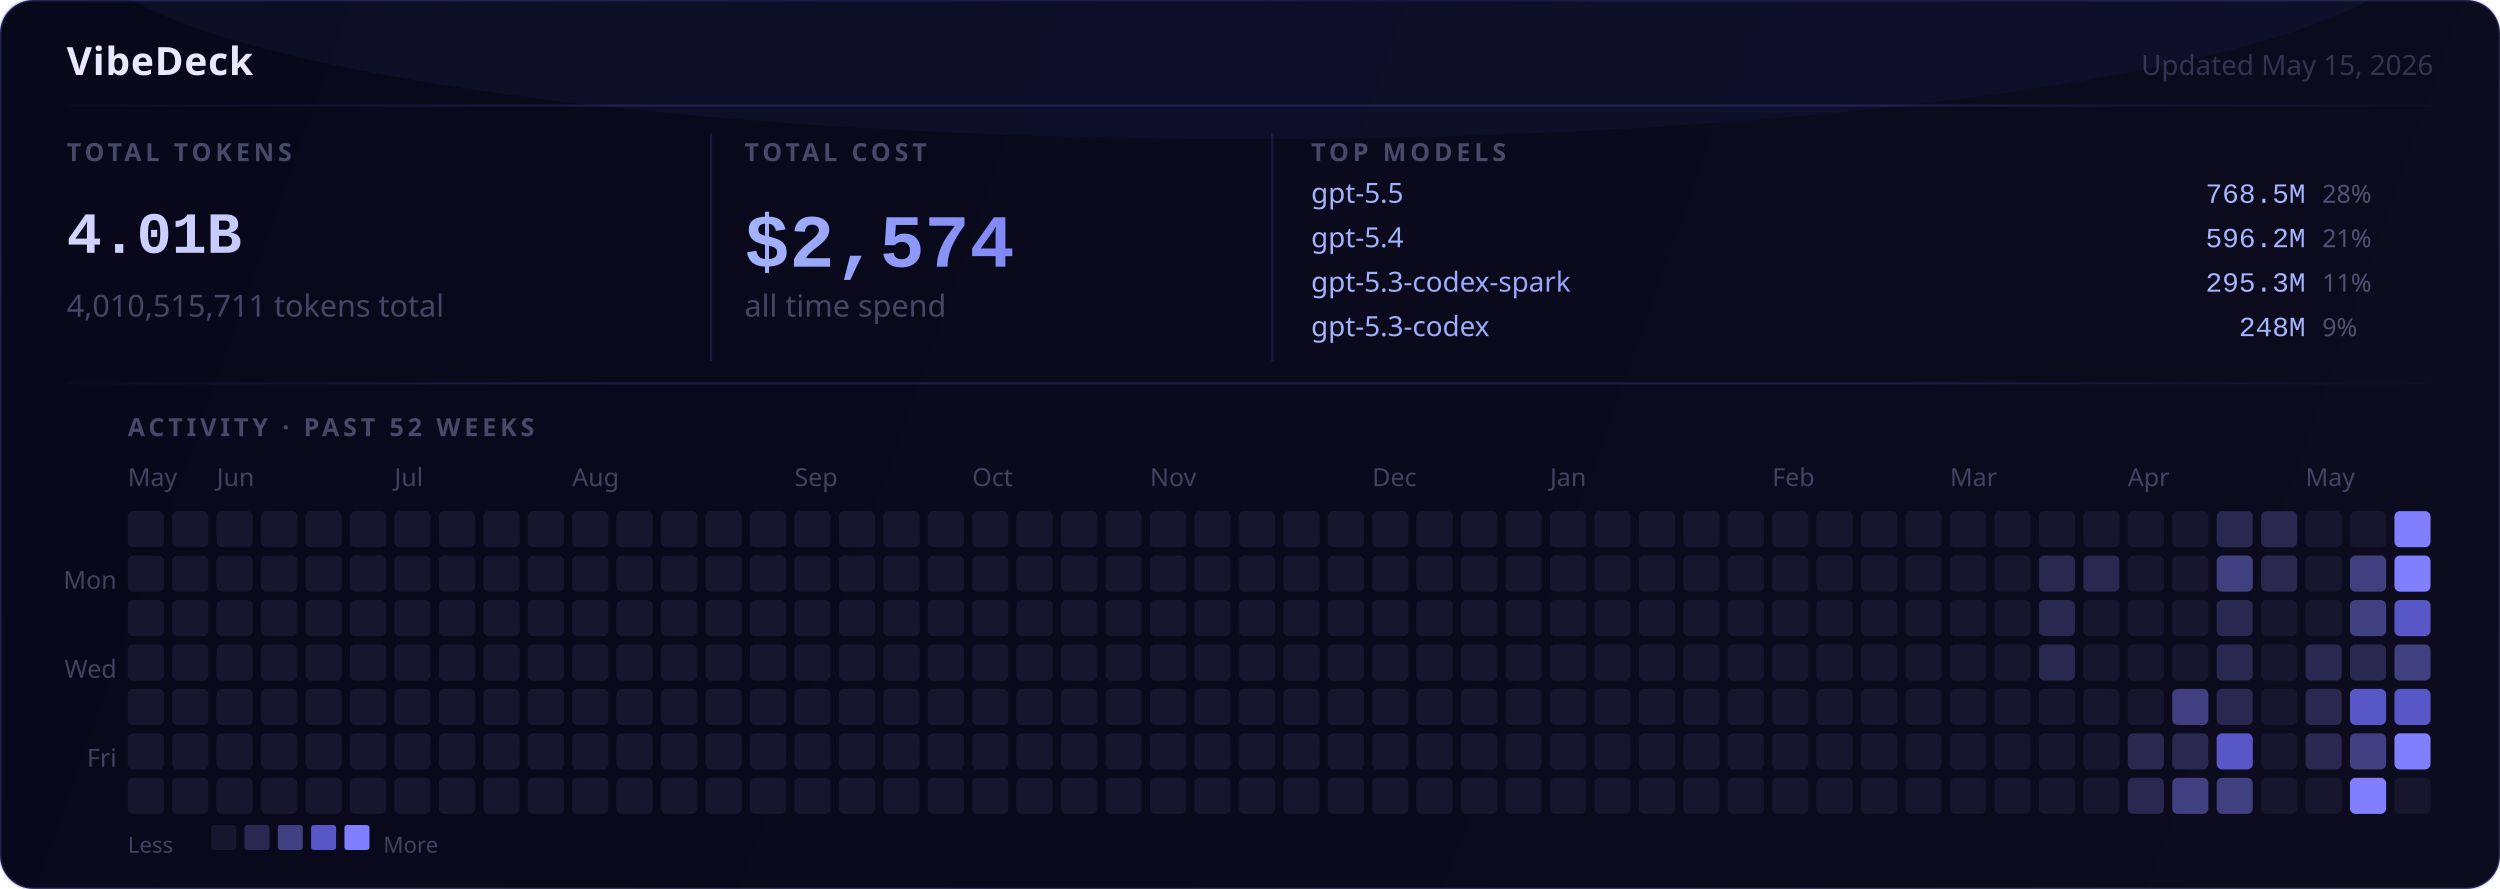
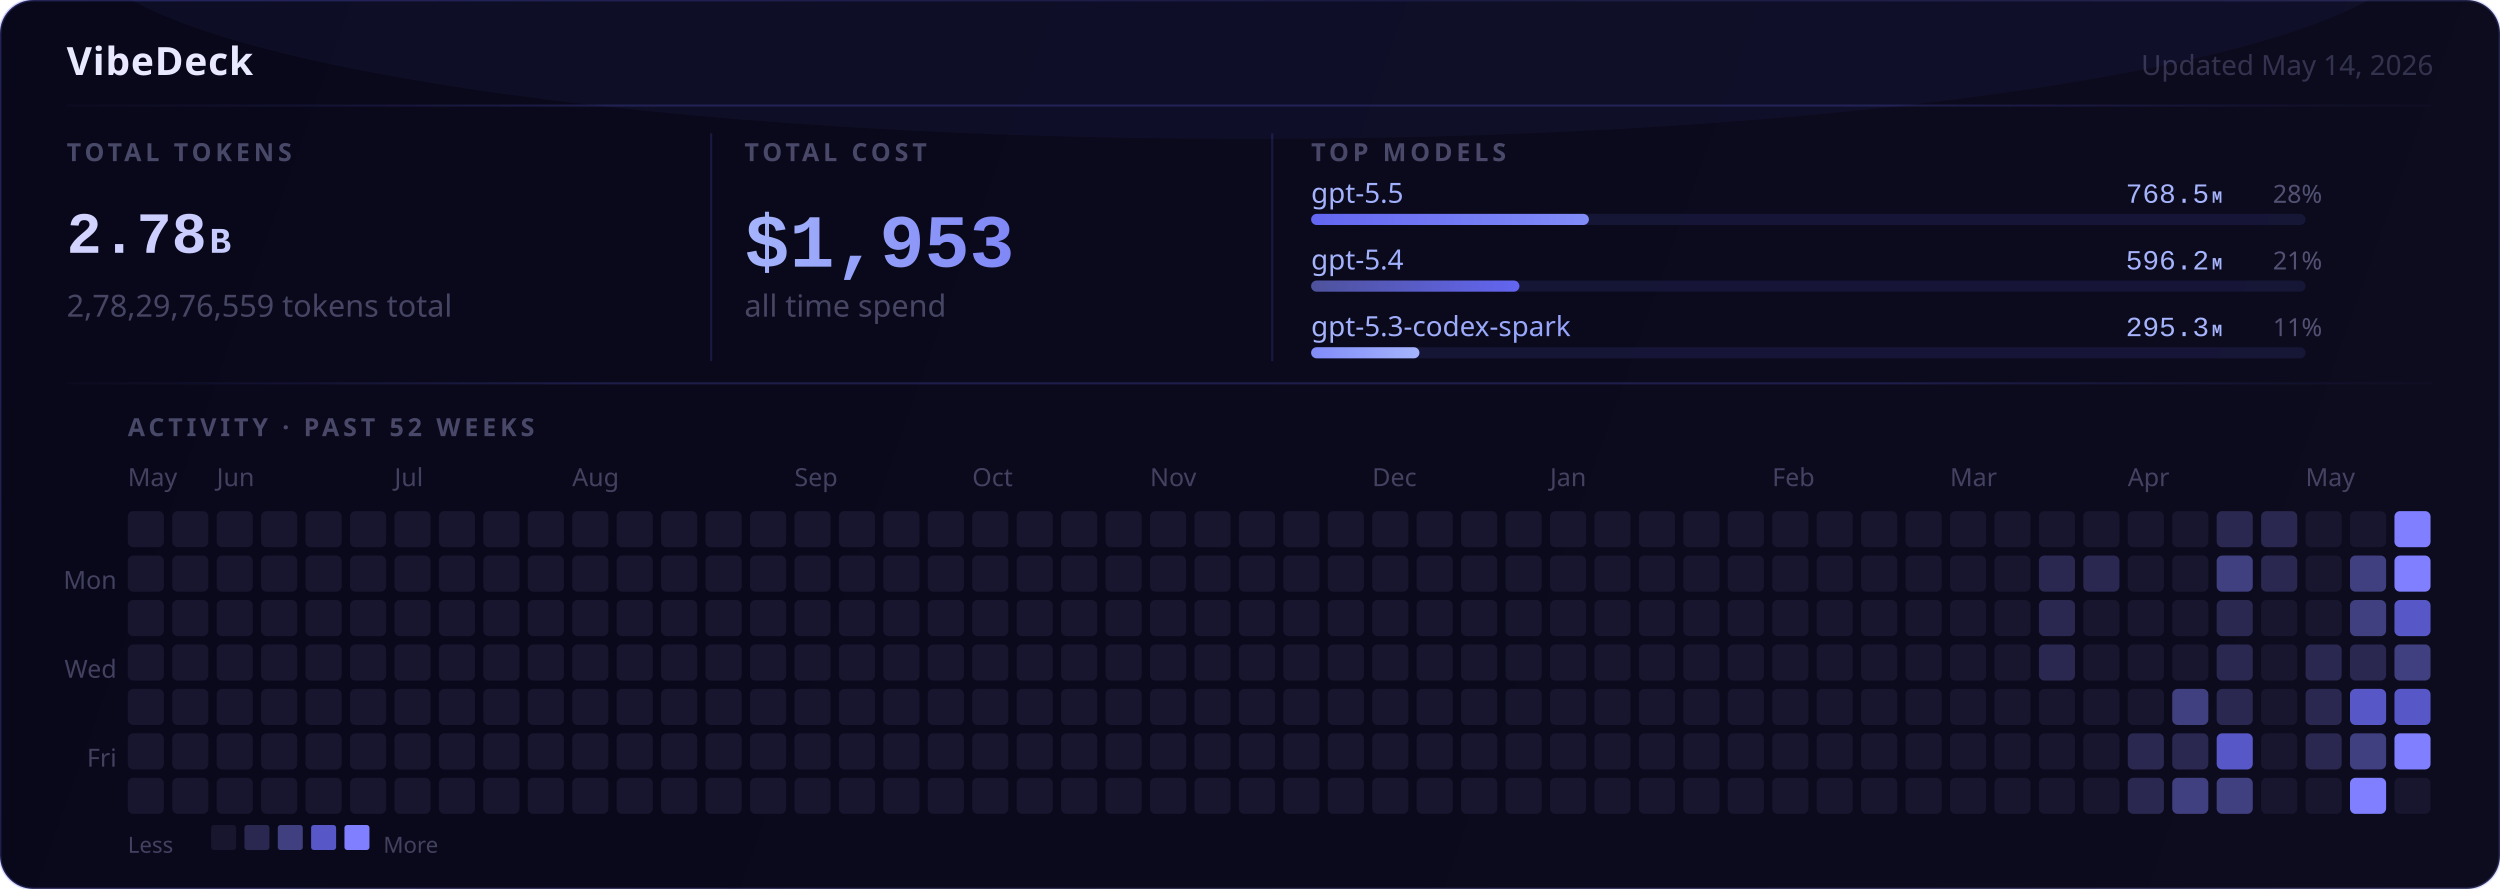
<svg xmlns="http://www.w3.org/2000/svg" width="900" height="320" viewBox="0 0 900 320">
  <defs>
    <linearGradient id="gbg" x1="0" y1="0" x2="900" y2="320" gradientUnits="userSpaceOnUse">
      <stop offset="0%" stop-color="#09081a" />
      <stop offset="100%" stop-color="#0d0b1e" />
    </linearGradient>
    <linearGradient id="gtok" x1="24" y1="0" x2="224" y2="0" gradientUnits="userSpaceOnUse">
      <stop offset="0%" stop-color="#d4d4ff" />
      <stop offset="100%" stop-color="#a5b4fc" />
    </linearGradient>
    <linearGradient id="gcost" x1="268" y1="0" x2="438" y2="0" gradientUnits="userSpaceOnUse">
      <stop offset="0%" stop-color="#a5b4fc" />
      <stop offset="100%" stop-color="#6366f1" />
    </linearGradient>
    <linearGradient id="gmodel" x1="472" y1="0" x2="700" y2="0" gradientUnits="userSpaceOnUse">
      <stop offset="0%" stop-color="#a5b4fc" />
      <stop offset="100%" stop-color="#818cf8" />
    </linearGradient>
+     <linearGradient id="gbar1" x1="0" y1="0" x2="1" y2="0" gradientUnits="objectBoundingBox">
+       <stop offset="0%" stop-color="#6366f1" />
+       <stop offset="100%" stop-color="#818cf8" />
+     </linearGradient>
+     <linearGradient id="gbar2" x1="0" y1="0" x2="1" y2="0" gradientUnits="objectBoundingBox">
+       <stop offset="0%" stop-color="#4E529C" />
+       <stop offset="100%" stop-color="#6366f1" />
+     </linearGradient>
+     <linearGradient id="gbar3" x1="0" y1="0" x2="1" y2="0" gradientUnits="objectBoundingBox">
+       <stop offset="0%" stop-color="#818cf8" />
+       <stop offset="100%" stop-color="#a5b4fc" />
+     </linearGradient>
    <linearGradient id="gdiv" x1="0" y1="0" x2="900" y2="0" gradientUnits="userSpaceOnUse">
      <stop offset="0%" stop-color="rgba(99,102,241,0)" />
      <stop offset="25%" stop-color="rgba(99,102,241,0.22)" />
      <stop offset="75%" stop-color="rgba(99,102,241,0.22)" />
      <stop offset="100%" stop-color="rgba(99,102,241,0)" />
    </linearGradient>
    <linearGradient id="grim" x1="0" y1="0" x2="900" y2="320" gradientUnits="userSpaceOnUse">
      <stop offset="0%" stop-color="rgba(99,102,241,0.28)" />
      <stop offset="50%" stop-color="rgba(99,102,241,0.12)" />
      <stop offset="100%" stop-color="rgba(129,140,248,0.24)" />
    </linearGradient>
  </defs>
  <rect width="900" height="320" fill="url(#gbg)" rx="12" />
  <rect width="900" height="320" fill="none" stroke="url(#grim)" stroke-width="1" rx="12" />
  <ellipse cx="450" cy="-20" rx="420" ry="70" fill="rgba(99,102,241,0.06)" />
  <text x="24" y="27" font-size="14" font-weight="700" fill="#e8e8ff" font-family="system-ui,sans-serif" letter-spacing="0.3">VibeDeck</text>
-   <text x="876" y="27" text-anchor="end" font-size="10" fill="rgba(168,168,220,0.26)" font-family="system-ui,sans-serif">Updated May 15, 2026</text>
+   <text x="876" y="27" text-anchor="end" font-size="10" fill="rgba(168,168,220,0.26)" font-family="system-ui,sans-serif">Updated May 14, 2026</text>
  <line x1="24" y1="38" x2="876" y2="38" stroke="url(#gdiv)" stroke-width="0.75" />
  <text x="24" y="58" font-size="9" font-weight="600" fill="rgba(168,168,220,0.4)" font-family="system-ui,sans-serif" letter-spacing="1.4">TOTAL TOKENS</text>
  <text x="268" y="58" font-size="9" font-weight="600" fill="rgba(168,168,220,0.4)" font-family="system-ui,sans-serif" letter-spacing="1.4">TOTAL COST</text>
  <text x="472" y="58" font-size="9" font-weight="600" fill="rgba(168,168,220,0.4)" font-family="system-ui,sans-serif" letter-spacing="1.4">TOP MODELS</text>
-   <text x="24" y="91" font-size="21" font-weight="700" fill="url(#gtok)" font-family="'Courier New',Courier,monospace">4.01B</text>
-   <text x="24" y="114" font-size="11" fill="rgba(168,168,220,0.38)" font-family="system-ui,sans-serif">4,010,515,711 tokens total</text>
-   <text x="268" y="96" font-size="27" font-weight="700" fill="url(#gcost)" font-family="'Courier New',Courier,monospace">$2,574</text>
+   <text x="24" y="91" font-size="21" font-weight="700" fill="url(#gtok)" font-family="'Courier New',Courier,monospace">2.78<tspan font-size="0.62em" dx="1" font-weight="600">B</tspan>
+   </text>
+   <text x="24" y="114" font-size="11" fill="rgba(168,168,220,0.38)" font-family="system-ui,sans-serif">2,78,29,76,559 tokens total</text>
+   <text x="268" y="96" font-size="27" font-weight="700" fill="url(#gcost)" font-family="'Courier New',Courier,monospace">$1,953</text>
  <text x="268" y="114" font-size="11" fill="rgba(168,168,220,0.38)" font-family="system-ui,sans-serif">all time spend</text>
  <line x1="256" y1="48" x2="256" y2="130" stroke="rgba(99,102,241,0.18)" stroke-width="0.75" />
  <line x1="458" y1="48" x2="458" y2="130" stroke="rgba(99,102,241,0.18)" stroke-width="0.75" />
+   <rect x="472" y="77" width="358" height="4" rx="2" fill="rgba(99,102,241,0.12)" />
+   <rect x="472" y="77" width="100" height="4" rx="2" fill="url(#gbar1)" />
  <text x="472" y="73" font-size="10" fill="url(#gmodel)" font-family="system-ui,sans-serif">gpt-5.5</text>
-   <text x="830" y="73" text-anchor="end" font-size="10" fill="#a5b4fc" font-family="'Courier New',Courier,monospace">768.5M</text>
-   <text x="836" y="73" font-size="9" fill="rgba(168,168,220,0.45)" font-family="system-ui,sans-serif">28%</text>
-   <text x="472" y="89" font-size="10" fill="url(#gmodel)" font-family="system-ui,sans-serif">gpt-5.4</text>
-   <text x="830" y="89" text-anchor="end" font-size="10" fill="#a5b4fc" font-family="'Courier New',Courier,monospace">596.2M</text>
-   <text x="836" y="89" font-size="9" fill="rgba(168,168,220,0.45)" font-family="system-ui,sans-serif">21%</text>
-   <text x="472" y="105" font-size="10" fill="url(#gmodel)" font-family="system-ui,sans-serif">gpt-5.3-codex-spark</text>
-   <text x="830" y="105" text-anchor="end" font-size="10" fill="#a5b4fc" font-family="'Courier New',Courier,monospace">295.3M</text>
-   <text x="836" y="105" font-size="9" fill="rgba(168,168,220,0.45)" font-family="system-ui,sans-serif">11%</text>
-   <text x="472" y="121" font-size="10" fill="url(#gmodel)" font-family="system-ui,sans-serif">gpt-5.3-codex</text>
-   <text x="830" y="121" text-anchor="end" font-size="10" fill="#a5b4fc" font-family="'Courier New',Courier,monospace">248M</text>
-   <text x="836" y="121" font-size="9" fill="rgba(168,168,220,0.45)" font-family="system-ui,sans-serif">9%</text>
+   <text x="800" y="73" text-anchor="end" font-size="10" fill="#a5b4fc" font-family="'Courier New',Courier,monospace">768.5<tspan font-size="0.62em" dx="1" font-weight="600">M</tspan>
+   </text>
+   <text x="836" y="73" text-anchor="end" font-size="9" fill="rgba(168,168,220,0.45)" font-family="system-ui,sans-serif">28%</text>
+   <rect x="472" y="101" width="358" height="4" rx="2" fill="rgba(99,102,241,0.12)" />
+   <rect x="472" y="101" width="75" height="4" rx="2" fill="url(#gbar2)" />
+   <text x="472" y="97" font-size="10" fill="url(#gmodel)" font-family="system-ui,sans-serif">gpt-5.4</text>
+   <text x="800" y="97" text-anchor="end" font-size="10" fill="#a5b4fc" font-family="'Courier New',Courier,monospace">596.2<tspan font-size="0.62em" dx="1" font-weight="600">M</tspan>
+   </text>
+   <text x="836" y="97" text-anchor="end" font-size="9" fill="rgba(168,168,220,0.45)" font-family="system-ui,sans-serif">21%</text>
+   <rect x="472" y="125" width="358" height="4" rx="2" fill="rgba(99,102,241,0.12)" />
+   <rect x="472" y="125" width="39" height="4" rx="2" fill="url(#gbar3)" />
+   <text x="472" y="121" font-size="10" fill="url(#gmodel)" font-family="system-ui,sans-serif">gpt-5.3-codex-spark</text>
+   <text x="800" y="121" text-anchor="end" font-size="10" fill="#a5b4fc" font-family="'Courier New',Courier,monospace">295.3<tspan font-size="0.62em" dx="1" font-weight="600">M</tspan>
+   </text>
+   <text x="836" y="121" text-anchor="end" font-size="9" fill="rgba(168,168,220,0.45)" font-family="system-ui,sans-serif">11%</text>
  <line x1="24" y1="138" x2="876" y2="138" stroke="url(#gdiv)" stroke-width="0.75" />
  <text x="46" y="157" font-size="9" font-weight="600" fill="rgba(168,168,220,0.4)" font-family="system-ui,sans-serif" letter-spacing="1.4">ACTIVITY · PAST 52 WEEKS</text>
  <text x="42" y="212" text-anchor="end" font-size="9" fill="rgba(168,168,220,0.36)" font-family="system-ui,sans-serif">Mon</text>
  <text x="42" y="244" text-anchor="end" font-size="9" fill="rgba(168,168,220,0.36)" font-family="system-ui,sans-serif">Wed</text>
  <text x="42" y="276" text-anchor="end" font-size="9" fill="rgba(168,168,220,0.36)" font-family="system-ui,sans-serif">Fri</text>
  <text x="46" y="175" font-size="9" fill="rgba(168,168,220,0.36)" font-family="system-ui,sans-serif">May</text>
  <text x="78" y="175" font-size="9" fill="rgba(168,168,220,0.36)" font-family="system-ui,sans-serif">Jun</text>
  <text x="142" y="175" font-size="9" fill="rgba(168,168,220,0.36)" font-family="system-ui,sans-serif">Jul</text>
  <text x="206" y="175" font-size="9" fill="rgba(168,168,220,0.36)" font-family="system-ui,sans-serif">Aug</text>
  <text x="286" y="175" font-size="9" fill="rgba(168,168,220,0.36)" font-family="system-ui,sans-serif">Sep</text>
  <text x="350" y="175" font-size="9" fill="rgba(168,168,220,0.36)" font-family="system-ui,sans-serif">Oct</text>
  <text x="414" y="175" font-size="9" fill="rgba(168,168,220,0.36)" font-family="system-ui,sans-serif">Nov</text>
  <text x="494" y="175" font-size="9" fill="rgba(168,168,220,0.36)" font-family="system-ui,sans-serif">Dec</text>
  <text x="558" y="175" font-size="9" fill="rgba(168,168,220,0.36)" font-family="system-ui,sans-serif">Jan</text>
  <text x="638" y="175" font-size="9" fill="rgba(168,168,220,0.36)" font-family="system-ui,sans-serif">Feb</text>
  <text x="702" y="175" font-size="9" fill="rgba(168,168,220,0.36)" font-family="system-ui,sans-serif">Mar</text>
  <text x="766" y="175" font-size="9" fill="rgba(168,168,220,0.36)" font-family="system-ui,sans-serif">Apr</text>
  <text x="830" y="175" font-size="9" fill="rgba(168,168,220,0.36)" font-family="system-ui,sans-serif">May</text>
  <rect x="46" y="184" width="13" height="13" rx="2" fill="#17162e" />
  <rect x="46" y="200" width="13" height="13" rx="2" fill="#17162e" />
  <rect x="46" y="216" width="13" height="13" rx="2" fill="#17162e" />
  <rect x="46" y="232" width="13" height="13" rx="2" fill="#17162e" />
  <rect x="46" y="248" width="13" height="13" rx="2" fill="#17162e" />
  <rect x="46" y="264" width="13" height="13" rx="2" fill="#17162e" />
  <rect x="46" y="280" width="13" height="13" rx="2" fill="#17162e" />
  <rect x="62" y="184" width="13" height="13" rx="2" fill="#17162e" />
  <rect x="62" y="200" width="13" height="13" rx="2" fill="#17162e" />
  <rect x="62" y="216" width="13" height="13" rx="2" fill="#17162e" />
  <rect x="62" y="232" width="13" height="13" rx="2" fill="#17162e" />
  <rect x="62" y="248" width="13" height="13" rx="2" fill="#17162e" />
  <rect x="62" y="264" width="13" height="13" rx="2" fill="#17162e" />
  <rect x="62" y="280" width="13" height="13" rx="2" fill="#17162e" />
  <rect x="78" y="184" width="13" height="13" rx="2" fill="#17162e" />
  <rect x="78" y="200" width="13" height="13" rx="2" fill="#17162e" />
  <rect x="78" y="216" width="13" height="13" rx="2" fill="#17162e" />
  <rect x="78" y="232" width="13" height="13" rx="2" fill="#17162e" />
  <rect x="78" y="248" width="13" height="13" rx="2" fill="#17162e" />
  <rect x="78" y="264" width="13" height="13" rx="2" fill="#17162e" />
  <rect x="78" y="280" width="13" height="13" rx="2" fill="#17162e" />
  <rect x="94" y="184" width="13" height="13" rx="2" fill="#17162e" />
  <rect x="94" y="200" width="13" height="13" rx="2" fill="#17162e" />
  <rect x="94" y="216" width="13" height="13" rx="2" fill="#17162e" />
  <rect x="94" y="232" width="13" height="13" rx="2" fill="#17162e" />
  <rect x="94" y="248" width="13" height="13" rx="2" fill="#17162e" />
  <rect x="94" y="264" width="13" height="13" rx="2" fill="#17162e" />
  <rect x="94" y="280" width="13" height="13" rx="2" fill="#17162e" />
  <rect x="110" y="184" width="13" height="13" rx="2" fill="#17162e" />
  <rect x="110" y="200" width="13" height="13" rx="2" fill="#17162e" />
  <rect x="110" y="216" width="13" height="13" rx="2" fill="#17162e" />
  <rect x="110" y="232" width="13" height="13" rx="2" fill="#17162e" />
  <rect x="110" y="248" width="13" height="13" rx="2" fill="#17162e" />
  <rect x="110" y="264" width="13" height="13" rx="2" fill="#17162e" />
  <rect x="110" y="280" width="13" height="13" rx="2" fill="#17162e" />
  <rect x="126" y="184" width="13" height="13" rx="2" fill="#17162e" />
  <rect x="126" y="200" width="13" height="13" rx="2" fill="#17162e" />
  <rect x="126" y="216" width="13" height="13" rx="2" fill="#17162e" />
  <rect x="126" y="232" width="13" height="13" rx="2" fill="#17162e" />
  <rect x="126" y="248" width="13" height="13" rx="2" fill="#17162e" />
  <rect x="126" y="264" width="13" height="13" rx="2" fill="#17162e" />
  <rect x="126" y="280" width="13" height="13" rx="2" fill="#17162e" />
  <rect x="142" y="184" width="13" height="13" rx="2" fill="#17162e" />
  <rect x="142" y="200" width="13" height="13" rx="2" fill="#17162e" />
  <rect x="142" y="216" width="13" height="13" rx="2" fill="#17162e" />
  <rect x="142" y="232" width="13" height="13" rx="2" fill="#17162e" />
  <rect x="142" y="248" width="13" height="13" rx="2" fill="#17162e" />
  <rect x="142" y="264" width="13" height="13" rx="2" fill="#17162e" />
  <rect x="142" y="280" width="13" height="13" rx="2" fill="#17162e" />
  <rect x="158" y="184" width="13" height="13" rx="2" fill="#17162e" />
  <rect x="158" y="200" width="13" height="13" rx="2" fill="#17162e" />
  <rect x="158" y="216" width="13" height="13" rx="2" fill="#17162e" />
  <rect x="158" y="232" width="13" height="13" rx="2" fill="#17162e" />
  <rect x="158" y="248" width="13" height="13" rx="2" fill="#17162e" />
  <rect x="158" y="264" width="13" height="13" rx="2" fill="#17162e" />
  <rect x="158" y="280" width="13" height="13" rx="2" fill="#17162e" />
  <rect x="174" y="184" width="13" height="13" rx="2" fill="#17162e" />
  <rect x="174" y="200" width="13" height="13" rx="2" fill="#17162e" />
  <rect x="174" y="216" width="13" height="13" rx="2" fill="#17162e" />
  <rect x="174" y="232" width="13" height="13" rx="2" fill="#17162e" />
  <rect x="174" y="248" width="13" height="13" rx="2" fill="#17162e" />
  <rect x="174" y="264" width="13" height="13" rx="2" fill="#17162e" />
  <rect x="174" y="280" width="13" height="13" rx="2" fill="#17162e" />
  <rect x="190" y="184" width="13" height="13" rx="2" fill="#17162e" />
  <rect x="190" y="200" width="13" height="13" rx="2" fill="#17162e" />
  <rect x="190" y="216" width="13" height="13" rx="2" fill="#17162e" />
  <rect x="190" y="232" width="13" height="13" rx="2" fill="#17162e" />
  <rect x="190" y="248" width="13" height="13" rx="2" fill="#17162e" />
  <rect x="190" y="264" width="13" height="13" rx="2" fill="#17162e" />
  <rect x="190" y="280" width="13" height="13" rx="2" fill="#17162e" />
  <rect x="206" y="184" width="13" height="13" rx="2" fill="#17162e" />
  <rect x="206" y="200" width="13" height="13" rx="2" fill="#17162e" />
  <rect x="206" y="216" width="13" height="13" rx="2" fill="#17162e" />
  <rect x="206" y="232" width="13" height="13" rx="2" fill="#17162e" />
  <rect x="206" y="248" width="13" height="13" rx="2" fill="#17162e" />
  <rect x="206" y="264" width="13" height="13" rx="2" fill="#17162e" />
  <rect x="206" y="280" width="13" height="13" rx="2" fill="#17162e" />
  <rect x="222" y="184" width="13" height="13" rx="2" fill="#17162e" />
  <rect x="222" y="200" width="13" height="13" rx="2" fill="#17162e" />
  <rect x="222" y="216" width="13" height="13" rx="2" fill="#17162e" />
  <rect x="222" y="232" width="13" height="13" rx="2" fill="#17162e" />
  <rect x="222" y="248" width="13" height="13" rx="2" fill="#17162e" />
  <rect x="222" y="264" width="13" height="13" rx="2" fill="#17162e" />
  <rect x="222" y="280" width="13" height="13" rx="2" fill="#17162e" />
  <rect x="238" y="184" width="13" height="13" rx="2" fill="#17162e" />
  <rect x="238" y="200" width="13" height="13" rx="2" fill="#17162e" />
  <rect x="238" y="216" width="13" height="13" rx="2" fill="#17162e" />
  <rect x="238" y="232" width="13" height="13" rx="2" fill="#17162e" />
  <rect x="238" y="248" width="13" height="13" rx="2" fill="#17162e" />
  <rect x="238" y="264" width="13" height="13" rx="2" fill="#17162e" />
  <rect x="238" y="280" width="13" height="13" rx="2" fill="#17162e" />
  <rect x="254" y="184" width="13" height="13" rx="2" fill="#17162e" />
  <rect x="254" y="200" width="13" height="13" rx="2" fill="#17162e" />
  <rect x="254" y="216" width="13" height="13" rx="2" fill="#17162e" />
  <rect x="254" y="232" width="13" height="13" rx="2" fill="#17162e" />
  <rect x="254" y="248" width="13" height="13" rx="2" fill="#17162e" />
  <rect x="254" y="264" width="13" height="13" rx="2" fill="#17162e" />
  <rect x="254" y="280" width="13" height="13" rx="2" fill="#17162e" />
  <rect x="270" y="184" width="13" height="13" rx="2" fill="#17162e" />
  <rect x="270" y="200" width="13" height="13" rx="2" fill="#17162e" />
  <rect x="270" y="216" width="13" height="13" rx="2" fill="#17162e" />
  <rect x="270" y="232" width="13" height="13" rx="2" fill="#17162e" />
  <rect x="270" y="248" width="13" height="13" rx="2" fill="#17162e" />
  <rect x="270" y="264" width="13" height="13" rx="2" fill="#17162e" />
  <rect x="270" y="280" width="13" height="13" rx="2" fill="#17162e" />
  <rect x="286" y="184" width="13" height="13" rx="2" fill="#17162e" />
  <rect x="286" y="200" width="13" height="13" rx="2" fill="#17162e" />
  <rect x="286" y="216" width="13" height="13" rx="2" fill="#17162e" />
  <rect x="286" y="232" width="13" height="13" rx="2" fill="#17162e" />
  <rect x="286" y="248" width="13" height="13" rx="2" fill="#17162e" />
  <rect x="286" y="264" width="13" height="13" rx="2" fill="#17162e" />
  <rect x="286" y="280" width="13" height="13" rx="2" fill="#17162e" />
  <rect x="302" y="184" width="13" height="13" rx="2" fill="#17162e" />
  <rect x="302" y="200" width="13" height="13" rx="2" fill="#17162e" />
  <rect x="302" y="216" width="13" height="13" rx="2" fill="#17162e" />
  <rect x="302" y="232" width="13" height="13" rx="2" fill="#17162e" />
  <rect x="302" y="248" width="13" height="13" rx="2" fill="#17162e" />
  <rect x="302" y="264" width="13" height="13" rx="2" fill="#17162e" />
  <rect x="302" y="280" width="13" height="13" rx="2" fill="#17162e" />
  <rect x="318" y="184" width="13" height="13" rx="2" fill="#17162e" />
  <rect x="318" y="200" width="13" height="13" rx="2" fill="#17162e" />
  <rect x="318" y="216" width="13" height="13" rx="2" fill="#17162e" />
  <rect x="318" y="232" width="13" height="13" rx="2" fill="#17162e" />
  <rect x="318" y="248" width="13" height="13" rx="2" fill="#17162e" />
  <rect x="318" y="264" width="13" height="13" rx="2" fill="#17162e" />
  <rect x="318" y="280" width="13" height="13" rx="2" fill="#17162e" />
  <rect x="334" y="184" width="13" height="13" rx="2" fill="#17162e" />
  <rect x="334" y="200" width="13" height="13" rx="2" fill="#17162e" />
  <rect x="334" y="216" width="13" height="13" rx="2" fill="#17162e" />
  <rect x="334" y="232" width="13" height="13" rx="2" fill="#17162e" />
  <rect x="334" y="248" width="13" height="13" rx="2" fill="#17162e" />
  <rect x="334" y="264" width="13" height="13" rx="2" fill="#17162e" />
  <rect x="334" y="280" width="13" height="13" rx="2" fill="#17162e" />
  <rect x="350" y="184" width="13" height="13" rx="2" fill="#17162e" />
  <rect x="350" y="200" width="13" height="13" rx="2" fill="#17162e" />
  <rect x="350" y="216" width="13" height="13" rx="2" fill="#17162e" />
  <rect x="350" y="232" width="13" height="13" rx="2" fill="#17162e" />
  <rect x="350" y="248" width="13" height="13" rx="2" fill="#17162e" />
  <rect x="350" y="264" width="13" height="13" rx="2" fill="#17162e" />
  <rect x="350" y="280" width="13" height="13" rx="2" fill="#17162e" />
  <rect x="366" y="184" width="13" height="13" rx="2" fill="#17162e" />
  <rect x="366" y="200" width="13" height="13" rx="2" fill="#17162e" />
  <rect x="366" y="216" width="13" height="13" rx="2" fill="#17162e" />
  <rect x="366" y="232" width="13" height="13" rx="2" fill="#17162e" />
  <rect x="366" y="248" width="13" height="13" rx="2" fill="#17162e" />
  <rect x="366" y="264" width="13" height="13" rx="2" fill="#17162e" />
  <rect x="366" y="280" width="13" height="13" rx="2" fill="#17162e" />
  <rect x="382" y="184" width="13" height="13" rx="2" fill="#17162e" />
  <rect x="382" y="200" width="13" height="13" rx="2" fill="#17162e" />
  <rect x="382" y="216" width="13" height="13" rx="2" fill="#17162e" />
  <rect x="382" y="232" width="13" height="13" rx="2" fill="#17162e" />
  <rect x="382" y="248" width="13" height="13" rx="2" fill="#17162e" />
  <rect x="382" y="264" width="13" height="13" rx="2" fill="#17162e" />
  <rect x="382" y="280" width="13" height="13" rx="2" fill="#17162e" />
  <rect x="398" y="184" width="13" height="13" rx="2" fill="#17162e" />
  <rect x="398" y="200" width="13" height="13" rx="2" fill="#17162e" />
  <rect x="398" y="216" width="13" height="13" rx="2" fill="#17162e" />
  <rect x="398" y="232" width="13" height="13" rx="2" fill="#17162e" />
  <rect x="398" y="248" width="13" height="13" rx="2" fill="#17162e" />
  <rect x="398" y="264" width="13" height="13" rx="2" fill="#17162e" />
  <rect x="398" y="280" width="13" height="13" rx="2" fill="#17162e" />
  <rect x="414" y="184" width="13" height="13" rx="2" fill="#17162e" />
  <rect x="414" y="200" width="13" height="13" rx="2" fill="#17162e" />
  <rect x="414" y="216" width="13" height="13" rx="2" fill="#17162e" />
  <rect x="414" y="232" width="13" height="13" rx="2" fill="#17162e" />
  <rect x="414" y="248" width="13" height="13" rx="2" fill="#17162e" />
  <rect x="414" y="264" width="13" height="13" rx="2" fill="#17162e" />
  <rect x="414" y="280" width="13" height="13" rx="2" fill="#17162e" />
  <rect x="430" y="184" width="13" height="13" rx="2" fill="#17162e" />
  <rect x="430" y="200" width="13" height="13" rx="2" fill="#17162e" />
  <rect x="430" y="216" width="13" height="13" rx="2" fill="#17162e" />
  <rect x="430" y="232" width="13" height="13" rx="2" fill="#17162e" />
  <rect x="430" y="248" width="13" height="13" rx="2" fill="#17162e" />
  <rect x="430" y="264" width="13" height="13" rx="2" fill="#17162e" />
  <rect x="430" y="280" width="13" height="13" rx="2" fill="#17162e" />
  <rect x="446" y="184" width="13" height="13" rx="2" fill="#17162e" />
  <rect x="446" y="200" width="13" height="13" rx="2" fill="#17162e" />
  <rect x="446" y="216" width="13" height="13" rx="2" fill="#17162e" />
  <rect x="446" y="232" width="13" height="13" rx="2" fill="#17162e" />
  <rect x="446" y="248" width="13" height="13" rx="2" fill="#17162e" />
  <rect x="446" y="264" width="13" height="13" rx="2" fill="#17162e" />
  <rect x="446" y="280" width="13" height="13" rx="2" fill="#17162e" />
  <rect x="462" y="184" width="13" height="13" rx="2" fill="#17162e" />
  <rect x="462" y="200" width="13" height="13" rx="2" fill="#17162e" />
  <rect x="462" y="216" width="13" height="13" rx="2" fill="#17162e" />
  <rect x="462" y="232" width="13" height="13" rx="2" fill="#17162e" />
  <rect x="462" y="248" width="13" height="13" rx="2" fill="#17162e" />
  <rect x="462" y="264" width="13" height="13" rx="2" fill="#17162e" />
  <rect x="462" y="280" width="13" height="13" rx="2" fill="#17162e" />
  <rect x="478" y="184" width="13" height="13" rx="2" fill="#17162e" />
  <rect x="478" y="200" width="13" height="13" rx="2" fill="#17162e" />
  <rect x="478" y="216" width="13" height="13" rx="2" fill="#17162e" />
  <rect x="478" y="232" width="13" height="13" rx="2" fill="#17162e" />
  <rect x="478" y="248" width="13" height="13" rx="2" fill="#17162e" />
  <rect x="478" y="264" width="13" height="13" rx="2" fill="#17162e" />
  <rect x="478" y="280" width="13" height="13" rx="2" fill="#17162e" />
  <rect x="494" y="184" width="13" height="13" rx="2" fill="#17162e" />
  <rect x="494" y="200" width="13" height="13" rx="2" fill="#17162e" />
  <rect x="494" y="216" width="13" height="13" rx="2" fill="#17162e" />
  <rect x="494" y="232" width="13" height="13" rx="2" fill="#17162e" />
  <rect x="494" y="248" width="13" height="13" rx="2" fill="#17162e" />
  <rect x="494" y="264" width="13" height="13" rx="2" fill="#17162e" />
  <rect x="494" y="280" width="13" height="13" rx="2" fill="#17162e" />
  <rect x="510" y="184" width="13" height="13" rx="2" fill="#17162e" />
  <rect x="510" y="200" width="13" height="13" rx="2" fill="#17162e" />
  <rect x="510" y="216" width="13" height="13" rx="2" fill="#17162e" />
  <rect x="510" y="232" width="13" height="13" rx="2" fill="#17162e" />
  <rect x="510" y="248" width="13" height="13" rx="2" fill="#17162e" />
  <rect x="510" y="264" width="13" height="13" rx="2" fill="#17162e" />
  <rect x="510" y="280" width="13" height="13" rx="2" fill="#17162e" />
  <rect x="526" y="184" width="13" height="13" rx="2" fill="#17162e" />
  <rect x="526" y="200" width="13" height="13" rx="2" fill="#17162e" />
  <rect x="526" y="216" width="13" height="13" rx="2" fill="#17162e" />
  <rect x="526" y="232" width="13" height="13" rx="2" fill="#17162e" />
  <rect x="526" y="248" width="13" height="13" rx="2" fill="#17162e" />
  <rect x="526" y="264" width="13" height="13" rx="2" fill="#17162e" />
  <rect x="526" y="280" width="13" height="13" rx="2" fill="#17162e" />
  <rect x="542" y="184" width="13" height="13" rx="2" fill="#17162e" />
  <rect x="542" y="200" width="13" height="13" rx="2" fill="#17162e" />
  <rect x="542" y="216" width="13" height="13" rx="2" fill="#17162e" />
  <rect x="542" y="232" width="13" height="13" rx="2" fill="#17162e" />
  <rect x="542" y="248" width="13" height="13" rx="2" fill="#17162e" />
  <rect x="542" y="264" width="13" height="13" rx="2" fill="#17162e" />
  <rect x="542" y="280" width="13" height="13" rx="2" fill="#17162e" />
  <rect x="558" y="184" width="13" height="13" rx="2" fill="#17162e" />
  <rect x="558" y="200" width="13" height="13" rx="2" fill="#17162e" />
  <rect x="558" y="216" width="13" height="13" rx="2" fill="#17162e" />
  <rect x="558" y="232" width="13" height="13" rx="2" fill="#17162e" />
  <rect x="558" y="248" width="13" height="13" rx="2" fill="#17162e" />
  <rect x="558" y="264" width="13" height="13" rx="2" fill="#17162e" />
  <rect x="558" y="280" width="13" height="13" rx="2" fill="#17162e" />
  <rect x="574" y="184" width="13" height="13" rx="2" fill="#17162e" />
  <rect x="574" y="200" width="13" height="13" rx="2" fill="#17162e" />
  <rect x="574" y="216" width="13" height="13" rx="2" fill="#17162e" />
  <rect x="574" y="232" width="13" height="13" rx="2" fill="#17162e" />
  <rect x="574" y="248" width="13" height="13" rx="2" fill="#17162e" />
  <rect x="574" y="264" width="13" height="13" rx="2" fill="#17162e" />
  <rect x="574" y="280" width="13" height="13" rx="2" fill="#17162e" />
  <rect x="590" y="184" width="13" height="13" rx="2" fill="#17162e" />
  <rect x="590" y="200" width="13" height="13" rx="2" fill="#17162e" />
  <rect x="590" y="216" width="13" height="13" rx="2" fill="#17162e" />
  <rect x="590" y="232" width="13" height="13" rx="2" fill="#17162e" />
  <rect x="590" y="248" width="13" height="13" rx="2" fill="#17162e" />
  <rect x="590" y="264" width="13" height="13" rx="2" fill="#17162e" />
  <rect x="590" y="280" width="13" height="13" rx="2" fill="#17162e" />
  <rect x="606" y="184" width="13" height="13" rx="2" fill="#17162e" />
  <rect x="606" y="200" width="13" height="13" rx="2" fill="#17162e" />
  <rect x="606" y="216" width="13" height="13" rx="2" fill="#17162e" />
  <rect x="606" y="232" width="13" height="13" rx="2" fill="#17162e" />
  <rect x="606" y="248" width="13" height="13" rx="2" fill="#17162e" />
  <rect x="606" y="264" width="13" height="13" rx="2" fill="#17162e" />
  <rect x="606" y="280" width="13" height="13" rx="2" fill="#17162e" />
  <rect x="622" y="184" width="13" height="13" rx="2" fill="#17162e" />
  <rect x="622" y="200" width="13" height="13" rx="2" fill="#17162e" />
  <rect x="622" y="216" width="13" height="13" rx="2" fill="#17162e" />
  <rect x="622" y="232" width="13" height="13" rx="2" fill="#17162e" />
  <rect x="622" y="248" width="13" height="13" rx="2" fill="#17162e" />
  <rect x="622" y="264" width="13" height="13" rx="2" fill="#17162e" />
  <rect x="622" y="280" width="13" height="13" rx="2" fill="#17162e" />
  <rect x="638" y="184" width="13" height="13" rx="2" fill="#17162e" />
  <rect x="638" y="200" width="13" height="13" rx="2" fill="#17162e" />
  <rect x="638" y="216" width="13" height="13" rx="2" fill="#17162e" />
  <rect x="638" y="232" width="13" height="13" rx="2" fill="#17162e" />
  <rect x="638" y="248" width="13" height="13" rx="2" fill="#17162e" />
  <rect x="638" y="264" width="13" height="13" rx="2" fill="#17162e" />
  <rect x="638" y="280" width="13" height="13" rx="2" fill="#17162e" />
  <rect x="654" y="184" width="13" height="13" rx="2" fill="#17162e" />
  <rect x="654" y="200" width="13" height="13" rx="2" fill="#17162e" />
  <rect x="654" y="216" width="13" height="13" rx="2" fill="#17162e" />
  <rect x="654" y="232" width="13" height="13" rx="2" fill="#17162e" />
  <rect x="654" y="248" width="13" height="13" rx="2" fill="#17162e" />
  <rect x="654" y="264" width="13" height="13" rx="2" fill="#17162e" />
  <rect x="654" y="280" width="13" height="13" rx="2" fill="#17162e" />
  <rect x="670" y="184" width="13" height="13" rx="2" fill="#17162e" />
  <rect x="670" y="200" width="13" height="13" rx="2" fill="#17162e" />
  <rect x="670" y="216" width="13" height="13" rx="2" fill="#17162e" />
  <rect x="670" y="232" width="13" height="13" rx="2" fill="#17162e" />
  <rect x="670" y="248" width="13" height="13" rx="2" fill="#17162e" />
  <rect x="670" y="264" width="13" height="13" rx="2" fill="#17162e" />
  <rect x="670" y="280" width="13" height="13" rx="2" fill="#17162e" />
  <rect x="686" y="184" width="13" height="13" rx="2" fill="#17162e" />
  <rect x="686" y="200" width="13" height="13" rx="2" fill="#17162e" />
  <rect x="686" y="216" width="13" height="13" rx="2" fill="#17162e" />
  <rect x="686" y="232" width="13" height="13" rx="2" fill="#17162e" />
  <rect x="686" y="248" width="13" height="13" rx="2" fill="#17162e" />
  <rect x="686" y="264" width="13" height="13" rx="2" fill="#17162e" />
  <rect x="686" y="280" width="13" height="13" rx="2" fill="#17162e" />
  <rect x="702" y="184" width="13" height="13" rx="2" fill="#17162e" />
  <rect x="702" y="200" width="13" height="13" rx="2" fill="#17162e" />
  <rect x="702" y="216" width="13" height="13" rx="2" fill="#17162e" />
  <rect x="702" y="232" width="13" height="13" rx="2" fill="#17162e" />
  <rect x="702" y="248" width="13" height="13" rx="2" fill="#17162e" />
  <rect x="702" y="264" width="13" height="13" rx="2" fill="#17162e" />
  <rect x="702" y="280" width="13" height="13" rx="2" fill="#17162e" />
  <rect x="718" y="184" width="13" height="13" rx="2" fill="#17162e" />
  <rect x="718" y="200" width="13" height="13" rx="2" fill="#17162e" />
  <rect x="718" y="216" width="13" height="13" rx="2" fill="#17162e" />
  <rect x="718" y="232" width="13" height="13" rx="2" fill="#17162e" />
  <rect x="718" y="248" width="13" height="13" rx="2" fill="#17162e" />
  <rect x="718" y="264" width="13" height="13" rx="2" fill="#17162e" />
  <rect x="718" y="280" width="13" height="13" rx="2" fill="#17162e" />
  <rect x="734" y="184" width="13" height="13" rx="2" fill="#17162e" />
  <rect x="734" y="200" width="13" height="13" rx="2" fill="#2a2750" />
  <rect x="734" y="216" width="13" height="13" rx="2" fill="#2a2750" />
  <rect x="734" y="232" width="13" height="13" rx="2" fill="#2a2750" />
  <rect x="734" y="248" width="13" height="13" rx="2" fill="#17162e" />
  <rect x="734" y="264" width="13" height="13" rx="2" fill="#17162e" />
  <rect x="734" y="280" width="13" height="13" rx="2" fill="#17162e" />
  <rect x="750" y="184" width="13" height="13" rx="2" fill="#17162e" />
  <rect x="750" y="200" width="13" height="13" rx="2" fill="#2a2750" />
  <rect x="750" y="216" width="13" height="13" rx="2" fill="#17162e" />
  <rect x="750" y="232" width="13" height="13" rx="2" fill="#17162e" />
  <rect x="750" y="248" width="13" height="13" rx="2" fill="#17162e" />
  <rect x="750" y="264" width="13" height="13" rx="2" fill="#17162e" />
  <rect x="750" y="280" width="13" height="13" rx="2" fill="#17162e" />
  <rect x="766" y="184" width="13" height="13" rx="2" fill="#17162e" />
  <rect x="766" y="200" width="13" height="13" rx="2" fill="#17162e" />
  <rect x="766" y="216" width="13" height="13" rx="2" fill="#17162e" />
  <rect x="766" y="232" width="13" height="13" rx="2" fill="#17162e" />
  <rect x="766" y="248" width="13" height="13" rx="2" fill="#17162e" />
  <rect x="766" y="264" width="13" height="13" rx="2" fill="#2a2750" />
  <rect x="766" y="280" width="13" height="13" rx="2" fill="#2a2750" />
  <rect x="782" y="184" width="13" height="13" rx="2" fill="#17162e" />
  <rect x="782" y="200" width="13" height="13" rx="2" fill="#17162e" />
  <rect x="782" y="216" width="13" height="13" rx="2" fill="#17162e" />
  <rect x="782" y="232" width="13" height="13" rx="2" fill="#17162e" />
  <rect x="782" y="248" width="13" height="13" rx="2" fill="#403f7f" />
  <rect x="782" y="264" width="13" height="13" rx="2" fill="#2a2750" />
  <rect x="782" y="280" width="13" height="13" rx="2" fill="#403f7f" />
  <rect x="798" y="184" width="13" height="13" rx="2" fill="#2a2750" />
  <rect x="798" y="200" width="13" height="13" rx="2" fill="#403f7f" />
  <rect x="798" y="216" width="13" height="13" rx="2" fill="#2a2750" />
  <rect x="798" y="232" width="13" height="13" rx="2" fill="#2a2750" />
  <rect x="798" y="248" width="13" height="13" rx="2" fill="#2a2750" />
  <rect x="798" y="264" width="13" height="13" rx="2" fill="#5757c8" />
  <rect x="798" y="280" width="13" height="13" rx="2" fill="#403f7f" />
  <rect x="814" y="184" width="13" height="13" rx="2" fill="#2a2750" />
  <rect x="814" y="200" width="13" height="13" rx="2" fill="#2a2750" />
  <rect x="814" y="216" width="13" height="13" rx="2" fill="#17162e" />
  <rect x="814" y="232" width="13" height="13" rx="2" fill="#17162e" />
  <rect x="814" y="248" width="13" height="13" rx="2" fill="#17162e" />
  <rect x="814" y="264" width="13" height="13" rx="2" fill="#17162e" />
  <rect x="814" y="280" width="13" height="13" rx="2" fill="#17162e" />
  <rect x="830" y="184" width="13" height="13" rx="2" fill="#17162e" />
  <rect x="830" y="200" width="13" height="13" rx="2" fill="#17162e" />
  <rect x="830" y="216" width="13" height="13" rx="2" fill="#17162e" />
  <rect x="830" y="232" width="13" height="13" rx="2" fill="#2a2750" />
  <rect x="830" y="248" width="13" height="13" rx="2" fill="#2a2750" />
  <rect x="830" y="264" width="13" height="13" rx="2" fill="#2a2750" />
  <rect x="830" y="280" width="13" height="13" rx="2" fill="#17162e" />
  <rect x="846" y="184" width="13" height="13" rx="2" fill="#17162e" />
  <rect x="846" y="200" width="13" height="13" rx="2" fill="#403f7f" />
  <rect x="846" y="216" width="13" height="13" rx="2" fill="#403f7f" />
  <rect x="846" y="232" width="13" height="13" rx="2" fill="#2a2750" />
  <rect x="846" y="248" width="13" height="13" rx="2" fill="#5757c8" />
  <rect x="846" y="264" width="13" height="13" rx="2" fill="#403f7f" />
  <rect x="846" y="280" width="13" height="13" rx="2" fill="#7f7fff" />
  <rect x="862" y="184" width="13" height="13" rx="2" fill="#7f7fff" />
  <rect x="862" y="200" width="13" height="13" rx="2" fill="#7f7fff" />
  <rect x="862" y="216" width="13" height="13" rx="2" fill="#5757c8" />
  <rect x="862" y="232" width="13" height="13" rx="2" fill="#403f7f" />
  <rect x="862" y="248" width="13" height="13" rx="2" fill="#5757c8" />
  <rect x="862" y="264" width="13" height="13" rx="2" fill="#7f7fff" />
  <rect x="862" y="280" width="13" height="13" rx="2" fill="#17162e" />
  <text x="46" y="307" font-size="8" fill="rgba(168,168,220,0.36)" font-family="system-ui,sans-serif">Less</text>
  <rect x="76" y="297" width="9" height="9" rx="1" fill="#17162e" />
  <rect x="88" y="297" width="9" height="9" rx="1" fill="#2a2750" />
  <rect x="100" y="297" width="9" height="9" rx="1" fill="#403f7f" />
  <rect x="112" y="297" width="9" height="9" rx="1" fill="#5757c8" />
  <rect x="124" y="297" width="9" height="9" rx="1" fill="#7f7fff" />
  <text x="138" y="307" font-size="8" fill="rgba(168,168,220,0.36)" font-family="system-ui,sans-serif">More</text>
</svg>
